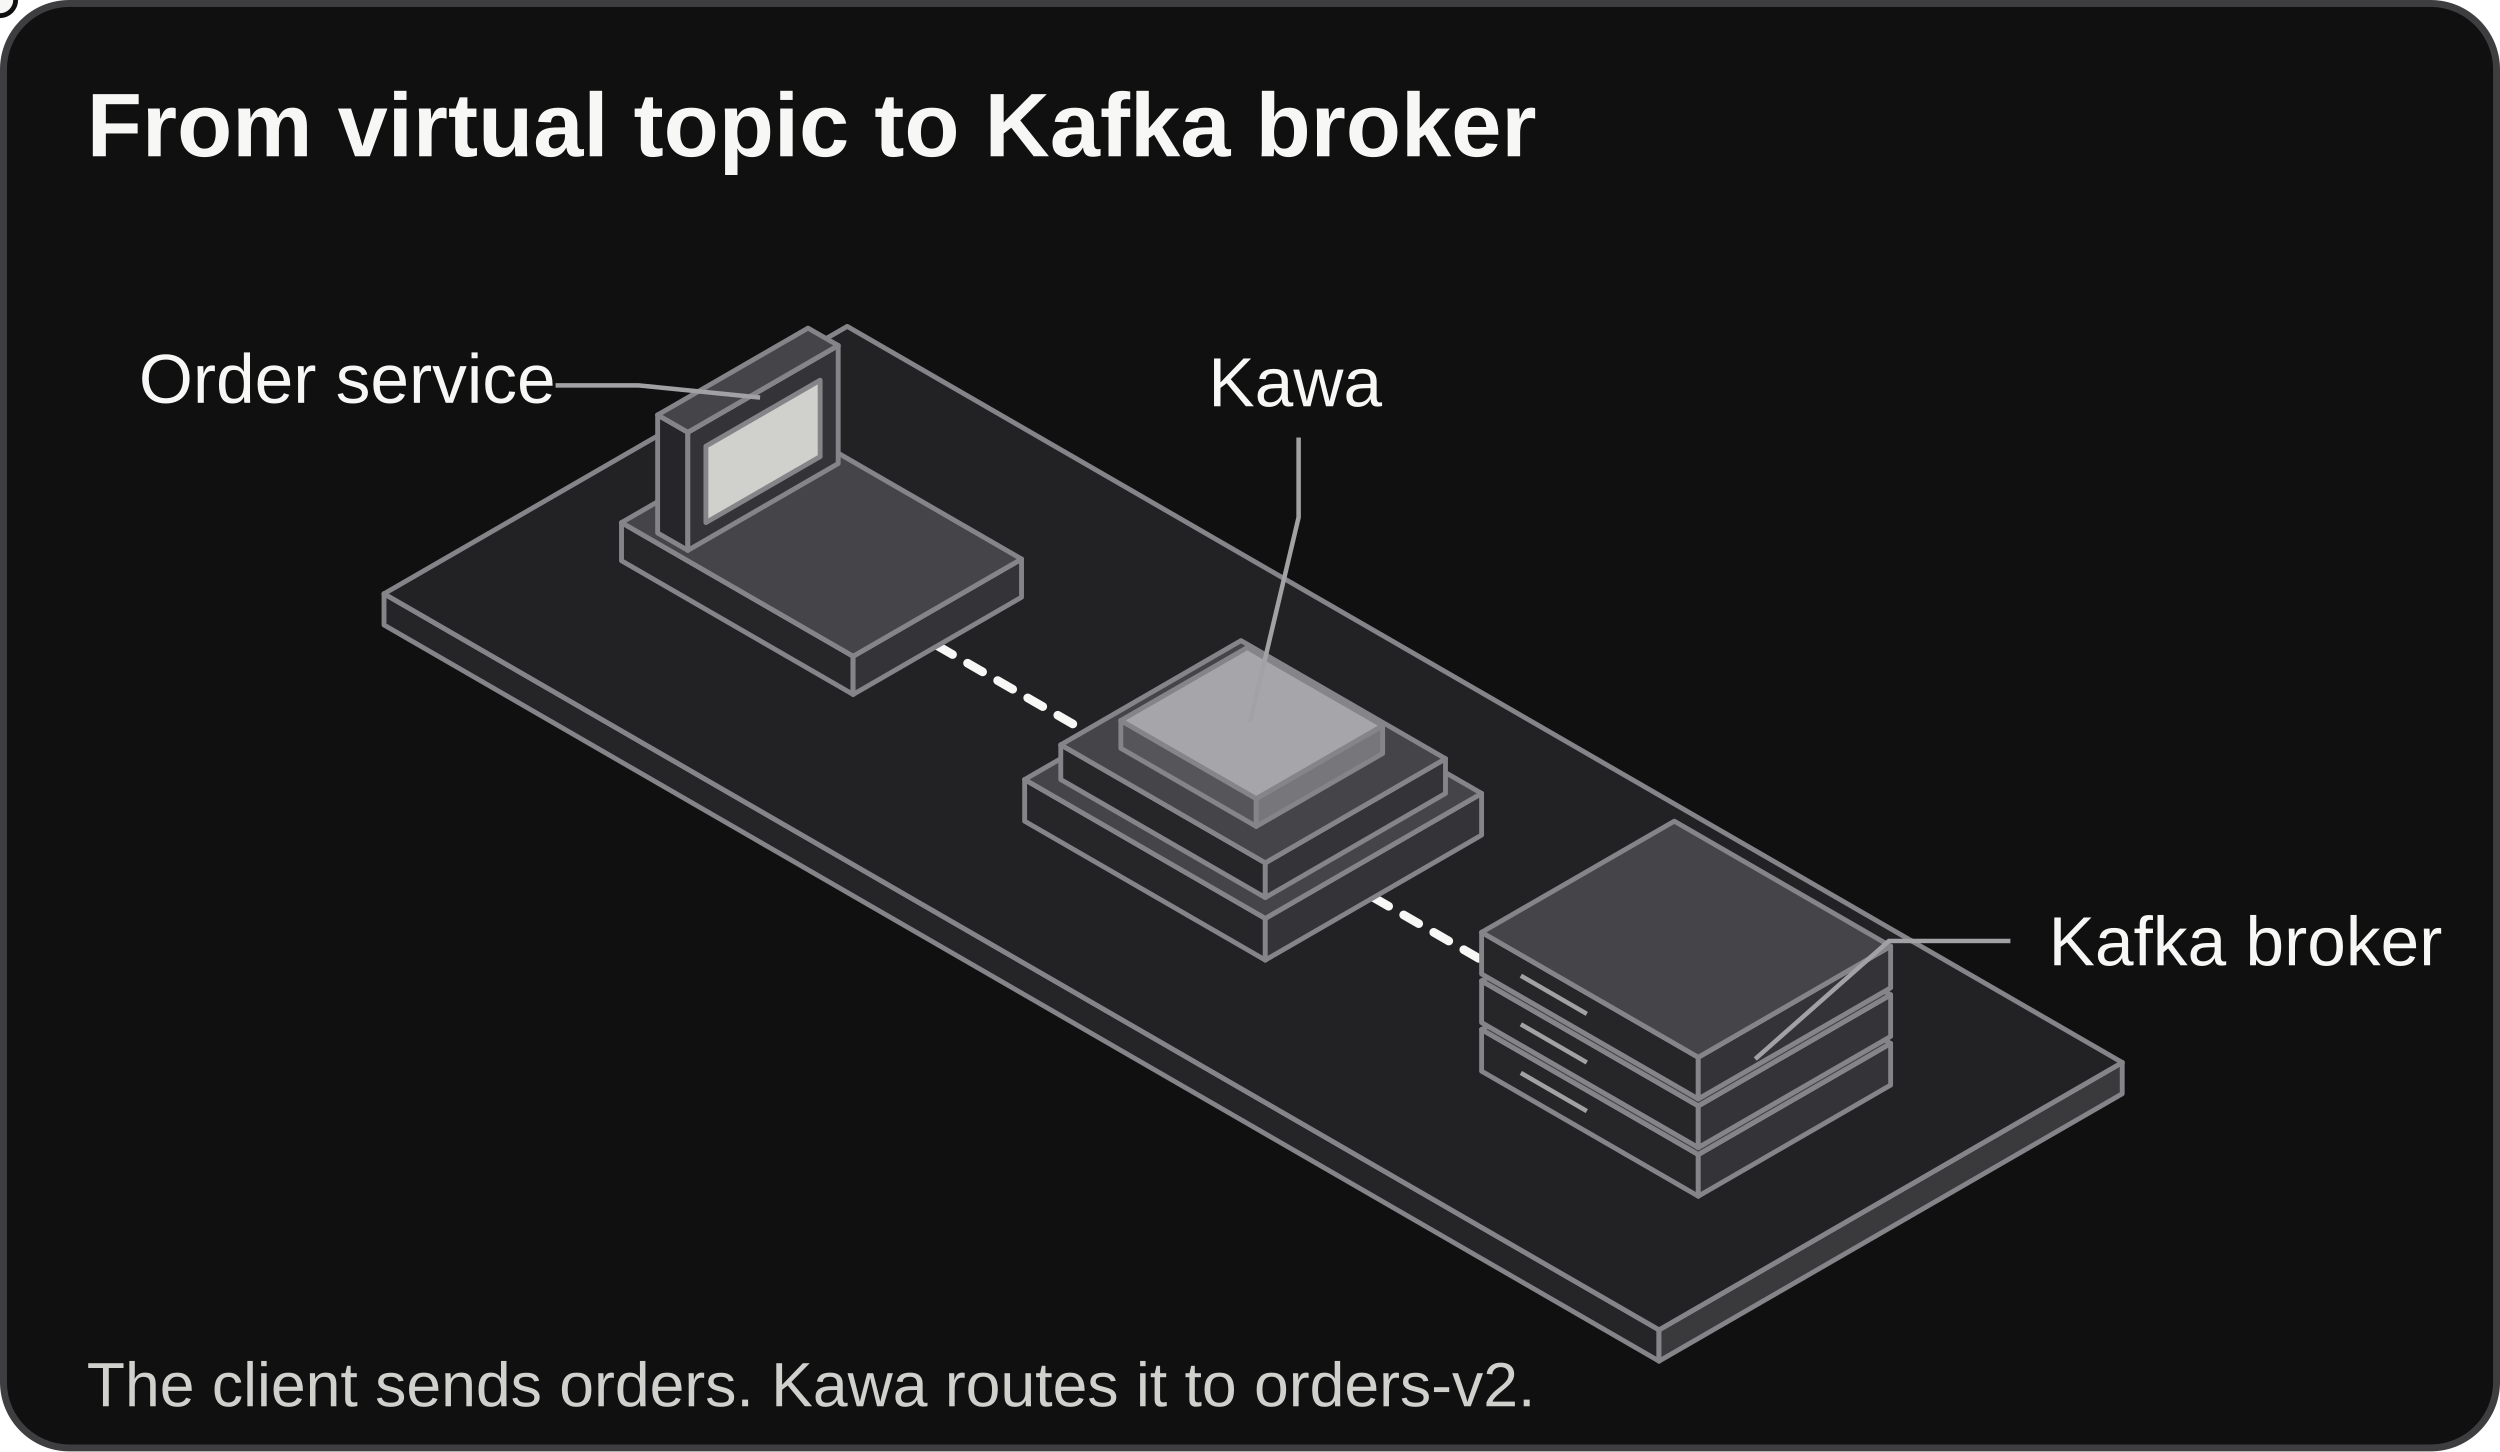
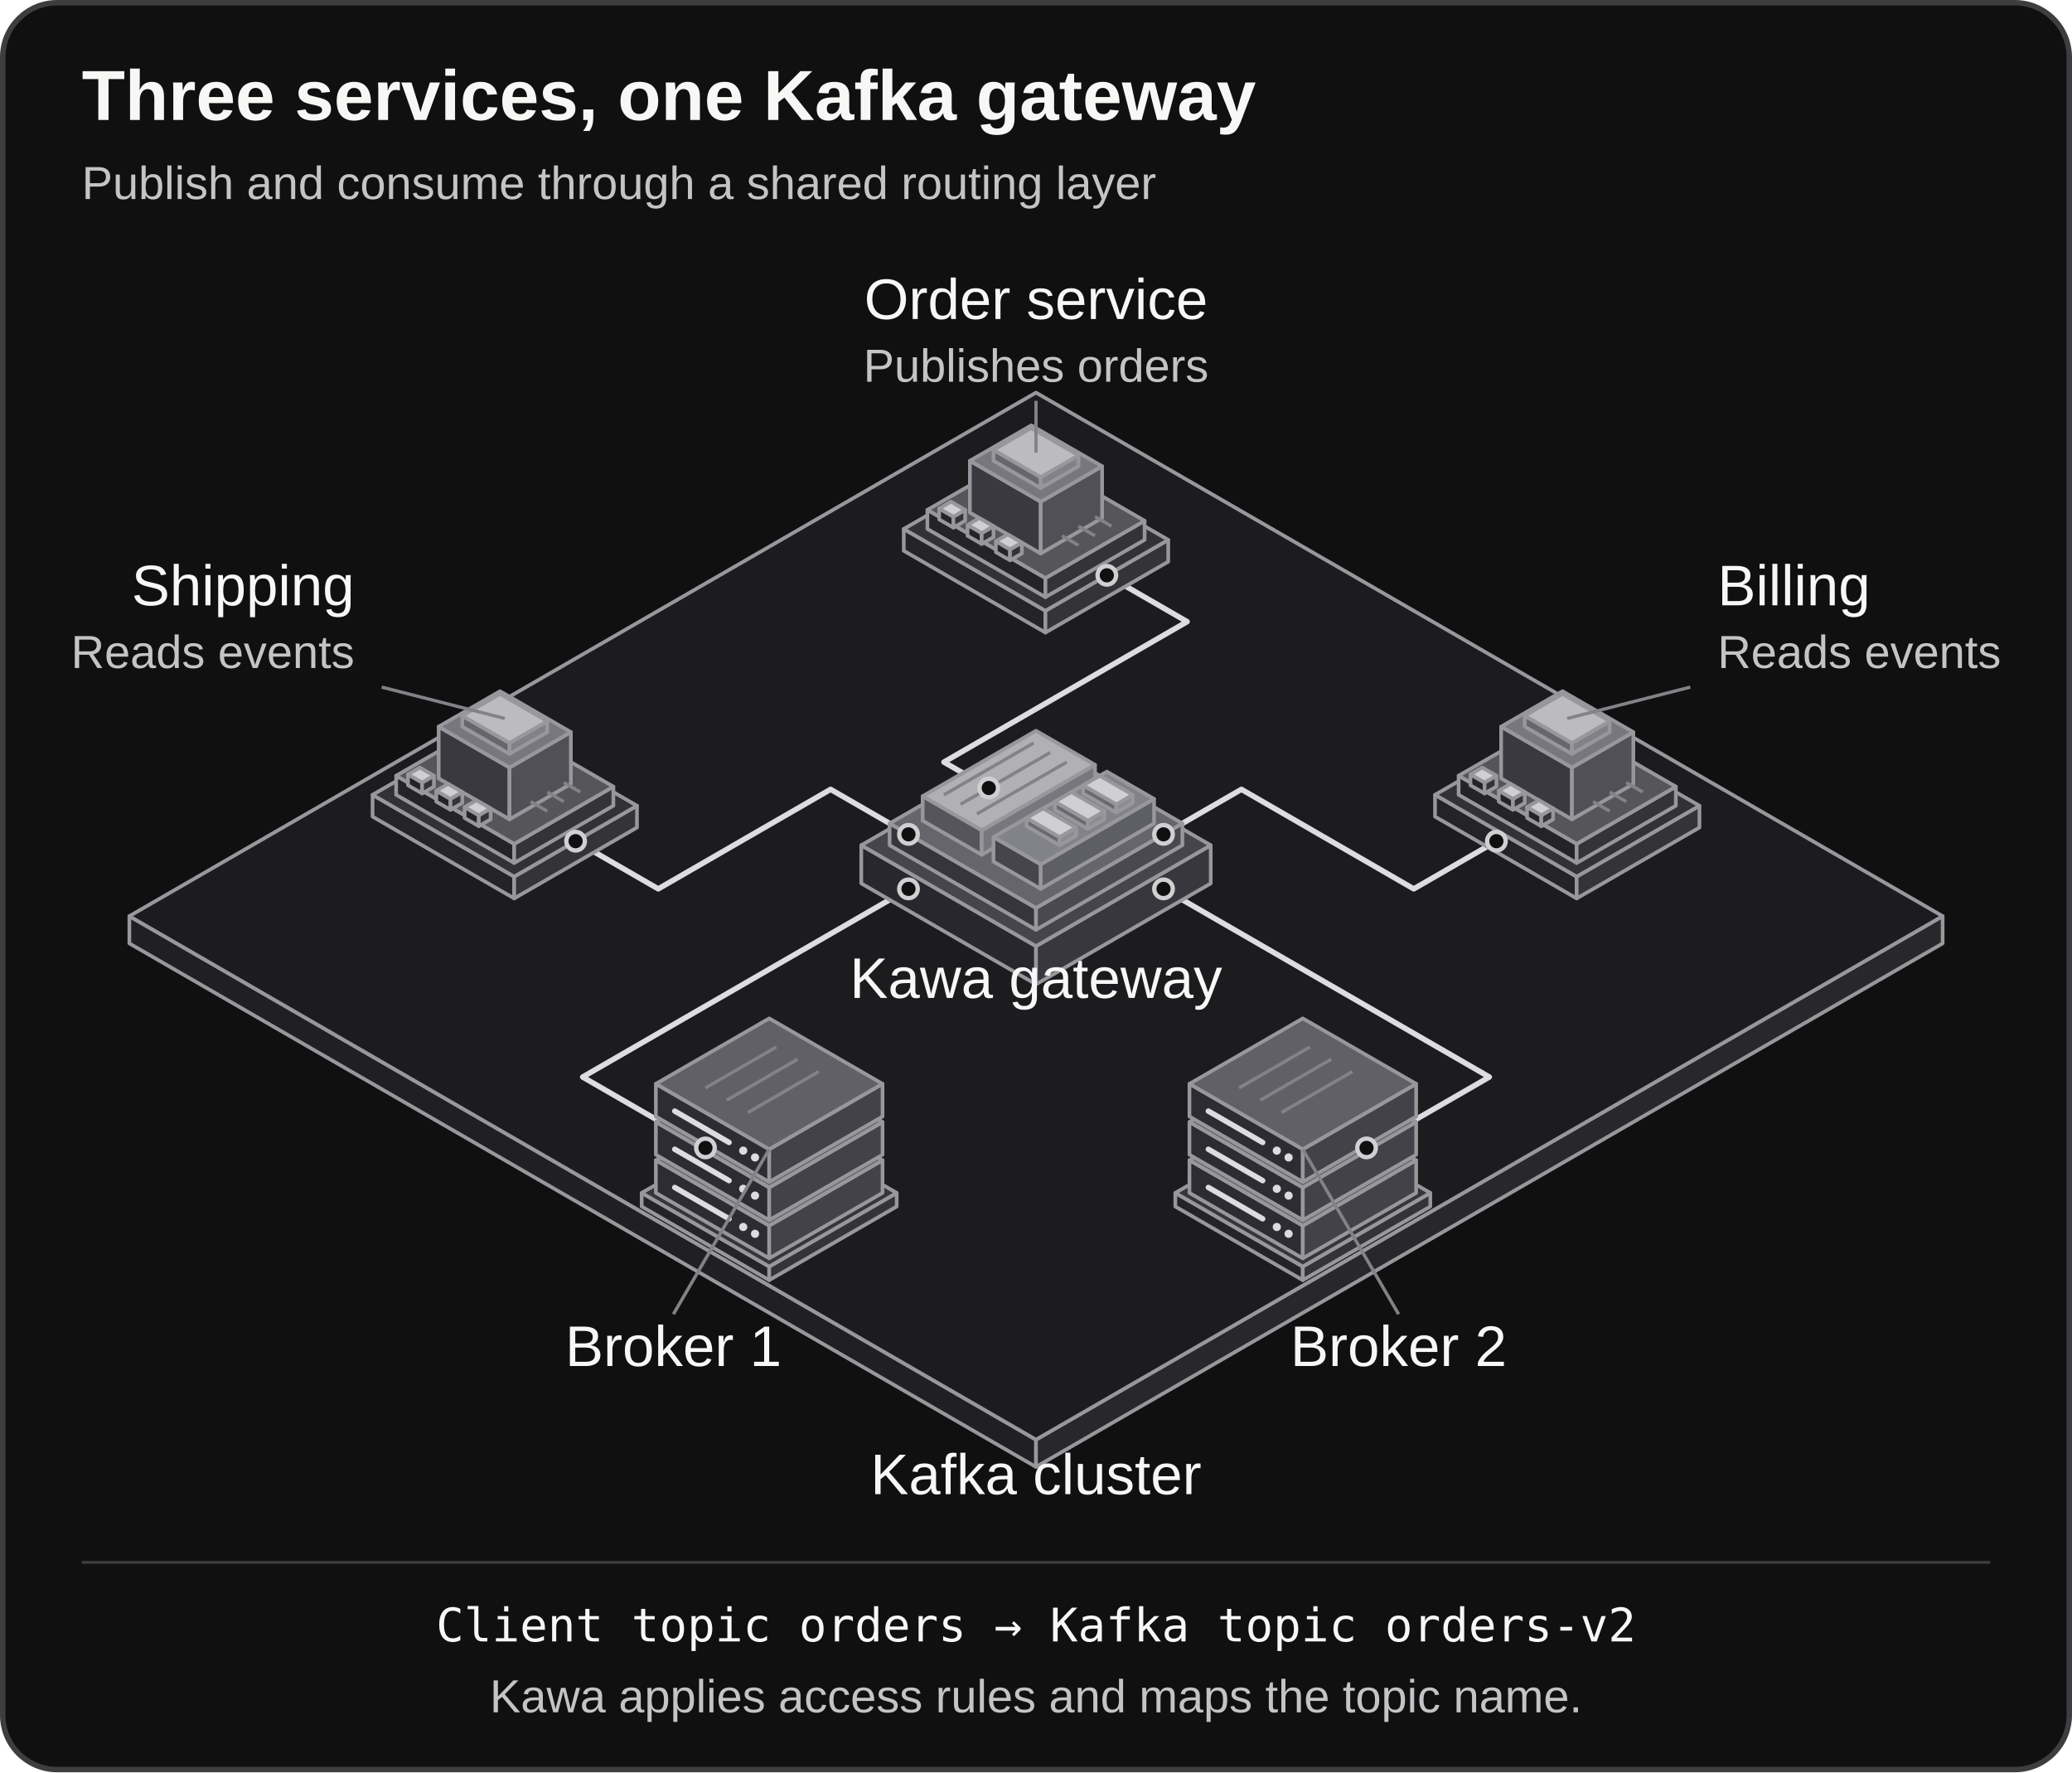
- <svg xmlns="http://www.w3.org/2000/svg" width="720" height="418" viewBox="0 0 720 418" role="img" aria-labelledby="title desc">
+ <svg xmlns="http://www.w3.org/2000/svg" width="760" height="650" viewBox="0 0 760 650" role="img" aria-labelledby="title desc">
  <style>
- text { font-family: Arial, sans-serif; font-size: 20px; fill: #f7f7f6; }
+ text { font-family: Arial, sans-serif; fill: #f7f7f6; font-weight: 400; }
.heading { font-size: 26px; font-weight: 600; }
- .note { font-size: 18px; fill: #d0d0cd; }
- .hardware { stroke: #858589; stroke-width: 1.4; stroke-linejoin: round; }
- .leader { fill: none; stroke: #a2a2a4; stroke-width: 1.3; }
- .rail { fill: none; stroke: #f7f7f6; stroke-width: 2.5; stroke-linecap: round; stroke-dasharray: 5 5; }
- .packet { fill: #f7f7f6; stroke: #101011; stroke-width: 1.4; }
- @media (prefers-reduced-motion: reduce) { .packet { display: none; } }
+ .label { font-size: 21px; }
+ .small { font-size: 17px; fill: #c4c4c7; }
+ .mono { font-family: monospace; font-size: 17px; }
+ .edge { stroke: #97979c; stroke-width: 1.35; stroke-linejoin: round; }
+ .trace { fill: none; stroke: #dddde0; stroke-width: 2; stroke-linecap: round; stroke-linejoin: round; }
+ .leader { fill: none; stroke: #828287; stroke-width: 1.2; stroke-linejoin: round; }
+ .port { fill: #101011; stroke: #d0d0d3; stroke-width: 1.6; }
+ .packet { fill: #f7f7f6; stroke: #101011; stroke-width: 1.2; opacity: 0; }
+ .reply { fill: #101011; stroke: #f7f7f6; stroke-width: 1.8; opacity: 0; }
+ @media (prefers-reduced-motion: reduce) { .packet, .reply { display: none; } }
</style>
  <defs>
-     <marker id="arrow" viewBox="0 0 8 8" refX="8" refY="4" markerWidth="4" markerHeight="4" orient="auto">
-       <path d="M0 0L8 4L0 8Z" fill="#f7f7f6" />
+     <marker id="arrow" viewBox="0 0 8 8" refX="7" refY="4" markerWidth="4" markerHeight="4" orient="auto">
+       <path d="M1 1L7 4L1 7" fill="none" stroke="#dddde0" stroke-width="1.4" stroke-linecap="round" stroke-linejoin="round" />
    </marker>
  </defs>
-   <rect x="1" y="1" width="718" height="416" rx="19" fill="#101011" stroke="#3e3e41" stroke-width="2" />
-   <text x="25" y="45" class="heading">From virtual topic to Kafka broker</text>
-   <g class="hardware">
-     <polygon points="110.6,171.0 477.8,383.0 477.8,392.0 110.6,180.0" fill="#252528" />
-     <polygon points="611.2,306.0 477.8,383.0 477.8,392.0 611.2,315.0" fill="#3a3a3d" />
-     <polygon points="244.0,94.0 611.2,306.0 477.8,383.0 110.6,171.0" fill="#222225" />
-   </g>
-   <path d="M270.0,186.0 L326.3,218.5" class="rail" marker-end="url(#arrow)" />
-   <path d="M395.6,258.5 L454.4,292.5" class="rail" marker-end="url(#arrow)" />
-   <g class="hardware">
-     <polygon points="179.0,150.5 245.7,189.0 245.7,200.0 179.0,161.5" fill="#262629" />
-     <polygon points="294.2,161.0 245.7,189.0 245.7,200.0 294.2,172.0" fill="#343438" />
-     <polygon points="227.5,122.5 294.2,161.0 245.7,189.0 179.0,150.5" fill="#454549" />
-     <polygon points="189.4,119.5 198.1,124.5 198.1,158.5 189.4,153.5" fill="#262629" />
-     <polygon points="241.4,99.5 198.1,124.5 198.1,158.5 241.4,133.5" fill="#343438" />
-     <polygon points="232.7,94.5 241.4,99.5 198.1,124.5 189.4,119.5" fill="#454549" />
-     <polygon points="236.2,109.5 203.3,128.5 203.3,150.5 236.2,131.5" fill="#d0d0cd" />
-     <polygon points="295.1,224.5 364.4,264.5 364.4,276.5 295.1,236.5" fill="#262629" />
-     <polygon points="426.7,228.5 364.4,264.5 364.4,276.5 426.7,240.5" fill="#343438" />
-     <polygon points="357.4,188.5 426.7,228.5 364.4,264.5 295.1,224.5" fill="#454549" />
-     <polygon points="305.5,214.5 364.4,248.5 364.4,258.5 305.5,224.5" fill="#262629" />
-     <polygon points="416.3,218.5 364.4,248.5 364.4,258.5 416.3,228.5" fill="#343438" />
-     <polygon points="357.4,184.5 416.3,218.5 364.4,248.5 305.5,214.5" fill="#454549" />
-     <polygon points="322.8,207.5 361.8,230.0 361.8,238.0 322.8,215.5" fill="#56565a" />
-     <polygon points="398.2,209.0 361.8,230.0 361.8,238.0 398.2,217.0" fill="#77777b" />
-     <polygon points="359.2,186.5 398.2,209.0 361.8,230.0 322.8,207.5" fill="#a6a6aa" />
-     <polygon points="426.7,296.5 489.1,332.5 489.1,344.5 426.7,308.5" fill="#262629" />
-     <polygon points="544.5,300.5 489.1,332.5 489.1,344.5 544.5,312.5" fill="#343438" />
-     <polygon points="482.2,264.5 544.5,300.5 489.1,332.5 426.7,296.5" fill="#454549" />
-     <path d="M438.0,309.0 L457.0,320.0" class="leader" />
-     <polygon points="426.7,282.5 489.1,318.5 489.1,330.5 426.7,294.5" fill="#262629" />
-     <polygon points="544.5,286.5 489.1,318.5 489.1,330.5 544.5,298.5" fill="#343438" />
-     <polygon points="482.2,250.5 544.5,286.5 489.1,318.5 426.7,282.5" fill="#454549" />
-     <path d="M438.0,295.0 L457.0,306.0" class="leader" />
-     <polygon points="426.7,268.5 489.1,304.5 489.1,316.5 426.7,280.5" fill="#262629" />
-     <polygon points="544.5,272.5 489.1,304.5 489.1,316.5 544.5,284.5" fill="#343438" />
-     <polygon points="482.2,236.5 544.5,272.5 489.1,304.5 426.7,268.5" fill="#454549" />
-     <path d="M438.0,281.0 L457.0,292.0" class="leader" />
-   </g>
-   <circle r="4.5" class="packet">
-     <animate attributeName="opacity" values="1;1;0;0" keyTimes="0;.36;.37;1" begin="0s" dur="5.5s" repeatCount="indefinite" />
-     <animateMotion path="M270.0,186.0 L326.3,218.5" keyPoints="0;1;1" keyTimes="0;.36;1" calcMode="linear" begin="0s" dur="5.5s" repeatCount="indefinite" />
-   </circle>
-   <circle r="4.5" opacity="0" class="packet">
-     <animate attributeName="opacity" values="1;1;0;0" keyTimes="0;.36;.37;1" begin="2.1s" dur="5.5s" repeatCount="indefinite" />
-     <animateMotion path="M395.6,258.5 L454.4,292.5" keyPoints="0;1;1" keyTimes="0;.36;1" calcMode="linear" begin="2.1s" dur="5.5s" repeatCount="indefinite" />
-   </circle>
-   <path d="M160 111H184 L218.9,114.5" class="leader" />
-   <text x="40" y="116">Order service</text>
-   <path d="M374 126V149 L360.0,208.0" class="leader" />
-   <text x="348" y="117">Kawa</text>
-   <path d="M579 271H544 L505.5,305.0" class="leader" />
-   <text x="590" y="278">Kafka broker</text>
-   <text x="25" y="405" class="note">The client sends orders. Kawa routes it to orders-v2.</text>
+   <rect x="1" y="1" width="758" height="648" rx="20" fill="#101011" stroke="#3e3e41" stroke-width="2" />
+   <text x="30" y="44" class="heading" text-anchor="start">Three services, one Kafka gateway</text>
+   <text x="30" y="73" class="small" text-anchor="start">Publish and consume through a shared routing layer</text>
+   <polygon points="47.45,336.00 380.00,528.00 380.00,538.00 47.45,346.00" fill="#202023" class="edge" />
+   <polygon points="712.55,336.00 380.00,528.00 380.00,538.00 712.55,346.00" fill="#28282b" class="edge" />
+   <polygon points="380.00,144.00 712.55,336.00 380.00,528.00 47.45,336.00" fill="#1c1c1f" class="edge" />
+   <path d="M405.98,211.00 L435.43,228.00 L346.23,279.50 L362.68,289.00" class="trace" marker-end="url(#arrow)" />
+   <path d="M211.13,308.50 L241.44,326.00 L304.66,289.50 L333.23,306.00" class="trace" marker-end="url(#arrow)" />
+   <path d="M548.87,308.50 L518.56,326.00 L455.34,289.50 L426.77,306.00" class="trace" marker-end="url(#arrow)" />
+   <path d="M333.23,326.00 L213.72,395.00 L258.76,421.00" class="trace" marker-end="url(#arrow)" />
+   <path d="M426.77,326.00 L546.28,395.00 L501.24,421.00" class="trace" marker-end="url(#arrow)" />
+   <polygon points="331.50,194.00 383.46,224.00 383.46,232.00 331.50,202.00" fill="#242427" class="edge" />
+   <polygon points="428.50,198.00 383.46,224.00 383.46,232.00 428.50,206.00" fill="#343438" class="edge" />
+   <polygon points="376.54,168.00 428.50,198.00 383.46,224.00 331.50,194.00" fill="#323236" class="edge" />
+   <polygon points="340.16,187.00 383.46,212.00 383.46,219.00 340.16,194.00" fill="#242427" class="edge" />
+   <polygon points="419.84,191.00 383.46,212.00 383.46,219.00 419.84,198.00" fill="#343438" class="edge" />
+   <polygon points="376.54,166.00 419.84,191.00 383.46,212.00 340.16,187.00" fill="#55555a" class="edge" />
+   <polygon points="355.75,169.00 381.73,184.00 381.73,203.00 355.75,188.00" fill="#39393f" class="edge" />
+   <polygon points="404.25,171.00 381.73,184.00 381.73,203.00 404.25,190.00" fill="#505056" class="edge" />
+   <polygon points="378.27,156.00 404.25,171.00 381.73,184.00 355.75,169.00" fill="#77777d" class="edge" />
+   <polygon points="364.41,165.00 381.73,175.00 381.73,179.00 364.41,169.00" fill="#66666c" class="edge" />
+   <polygon points="395.59,167.00 381.73,175.00 381.73,179.00 395.59,171.00" fill="#818187" class="edge" />
+   <polygon points="378.27,157.00 395.59,167.00 381.73,175.00 364.41,165.00" fill="#bcbcc0" class="edge" />
+   <polygon points="344.49,186.50 349.69,189.50 349.69,193.50 344.49,190.50" fill="#242427" class="edge" />
+   <polygon points="354.02,187.00 349.69,189.50 349.69,193.50 354.02,191.00" fill="#343438" class="edge" />
+   <polygon points="348.82,184.00 354.02,187.00 349.69,189.50 344.49,186.50" fill="#d0d0d3" class="edge" />
+   <polygon points="354.89,192.50 360.08,195.50 360.08,199.50 354.89,196.50" fill="#242427" class="edge" />
+   <polygon points="364.41,193.00 360.08,195.50 360.08,199.50 364.41,197.00" fill="#343438" class="edge" />
+   <polygon points="359.22,190.00 364.41,193.00 360.08,195.50 354.89,192.50" fill="#d0d0d3" class="edge" />
+   <polygon points="365.28,198.50 370.47,201.50 370.47,205.50 365.28,202.50" fill="#242427" class="edge" />
+   <polygon points="374.80,199.00 370.47,201.50 370.47,205.50 374.80,203.00" fill="#343438" class="edge" />
+   <polygon points="369.61,196.00 374.80,199.00 370.47,201.50 365.28,198.50" fill="#d0d0d3" class="edge" />
+   <path d="M401.65,189.50 L407.71,193.00" class="leader" />
+   <path d="M395.59,193.00 L401.65,196.50" class="leader" />
+   <path d="M389.53,196.50 L395.59,200.00" class="leader" />
+   <polygon points="315.91,310.00 380.00,347.00 380.00,361.00 315.91,324.00" fill="#27272d" class="edge" />
+   <polygon points="444.09,310.00 380.00,347.00 380.00,361.00 444.09,324.00" fill="#37373d" class="edge" />
+   <polygon points="380.00,273.00 444.09,310.00 380.00,347.00 315.91,310.00" fill="#45454b" class="edge" />
+   <polygon points="326.31,302.00 380.00,333.00 380.00,341.00 326.31,310.00" fill="#35353b" class="edge" />
+   <polygon points="433.69,302.00 380.00,333.00 380.00,341.00 433.69,310.00" fill="#49494f" class="edge" />
+   <polygon points="380.00,271.00 433.69,302.00 380.00,333.00 326.31,302.00" fill="#65656b" class="edge" />
+   <polygon points="338.43,292.00 360.08,304.50 360.08,313.50 338.43,301.00" fill="#55555b" class="edge" />
+   <polygon points="401.65,280.50 360.08,304.50 360.08,313.50 401.65,289.50" fill="#77777d" class="edge" />
+   <polygon points="380.00,268.00 401.65,280.50 360.08,304.50 338.43,292.00" fill="#b0b0b5" class="edge" />
+   <polygon points="364.41,307.00 381.73,317.00 381.73,326.00 364.41,316.00" fill="#45454b" class="edge" />
+   <polygon points="423.30,293.00 381.73,317.00 381.73,326.00 423.30,302.00" fill="#5e5e65" class="edge" />
+   <polygon points="405.98,283.00 423.30,293.00 381.73,317.00 364.41,307.00" fill="#828289" class="edge" />
+   <path d="M379.13,272.50 L346.23,291.50" class="leader" />
+   <path d="M385.20,276.00 L352.29,295.00" class="leader" />
+   <path d="M391.26,279.50 L358.35,298.50" class="leader" />
+   <polygon points="397.32,288.00 409.44,295.00 409.44,298.00 397.32,291.00" fill="#69696f" class="edge" />
+   <polygon points="415.51,291.50 409.44,295.00 409.44,298.00 415.51,294.50" fill="#8b8b91" class="edge" />
+   <polygon points="403.38,284.50 415.51,291.50 409.44,295.00 397.32,288.00" fill="#d0d0d3" class="edge" />
+   <polygon points="386.93,294.00 399.05,301.00 399.05,304.00 386.93,297.00" fill="#69696f" class="edge" />
+   <polygon points="405.11,297.50 399.05,301.00 399.05,304.00 405.11,300.50" fill="#8b8b91" class="edge" />
+   <polygon points="392.99,290.50 405.11,297.50 399.05,301.00 386.93,294.00" fill="#d0d0d3" class="edge" />
+   <polygon points="376.54,300.00 388.66,307.00 388.66,310.00 376.54,303.00" fill="#69696f" class="edge" />
+   <polygon points="394.72,303.50 388.66,307.00 388.66,310.00 394.72,306.50" fill="#8b8b91" class="edge" />
+   <polygon points="382.60,296.50 394.72,303.50 388.66,307.00 376.54,300.00" fill="#d0d0d3" class="edge" />
+   <polygon points="136.65,291.50 188.61,321.50 188.61,329.50 136.65,299.50" fill="#242427" class="edge" />
+   <polygon points="233.64,295.50 188.61,321.50 188.61,329.50 233.64,303.50" fill="#343438" class="edge" />
+   <polygon points="181.68,265.50 233.64,295.50 188.61,321.50 136.65,291.50" fill="#323236" class="edge" />
+   <polygon points="145.31,284.50 188.61,309.50 188.61,316.50 145.31,291.50" fill="#242427" class="edge" />
+   <polygon points="224.98,288.50 188.61,309.50 188.61,316.50 224.98,295.50" fill="#343438" class="edge" />
+   <polygon points="181.68,263.50 224.98,288.50 188.61,309.50 145.31,284.50" fill="#55555a" class="edge" />
+   <polygon points="160.90,266.50 186.88,281.50 186.88,300.50 160.90,285.50" fill="#39393f" class="edge" />
+   <polygon points="209.39,268.50 186.88,281.50 186.88,300.50 209.39,287.50" fill="#505056" class="edge" />
+   <polygon points="183.41,253.50 209.39,268.50 186.88,281.50 160.90,266.50" fill="#77777d" class="edge" />
+   <polygon points="169.56,262.50 186.88,272.50 186.88,276.50 169.56,266.50" fill="#66666c" class="edge" />
+   <polygon points="200.73,264.50 186.88,272.50 186.88,276.50 200.73,268.50" fill="#818187" class="edge" />
+   <polygon points="183.41,254.50 200.73,264.50 186.88,272.50 169.56,262.50" fill="#bcbcc0" class="edge" />
+   <polygon points="149.64,284.00 154.83,287.00 154.83,291.00 149.64,288.00" fill="#242427" class="edge" />
+   <polygon points="159.16,284.50 154.83,287.00 154.83,291.00 159.16,288.50" fill="#343438" class="edge" />
+   <polygon points="153.97,281.50 159.16,284.50 154.83,287.00 149.64,284.00" fill="#d0d0d3" class="edge" />
+   <polygon points="160.03,290.00 165.23,293.00 165.23,297.00 160.03,294.00" fill="#242427" class="edge" />
+   <polygon points="169.56,290.50 165.23,293.00 165.23,297.00 169.56,294.50" fill="#343438" class="edge" />
+   <polygon points="164.36,287.50 169.56,290.50 165.23,293.00 160.03,290.00" fill="#d0d0d3" class="edge" />
+   <polygon points="170.42,296.00 175.62,299.00 175.62,303.00 170.42,300.00" fill="#242427" class="edge" />
+   <polygon points="179.95,296.50 175.62,299.00 175.62,303.00 179.95,300.50" fill="#343438" class="edge" />
+   <polygon points="174.75,293.50 179.95,296.50 175.62,299.00 170.42,296.00" fill="#d0d0d3" class="edge" />
+   <path d="M206.79,287.00 L212.86,290.50" class="leader" />
+   <path d="M200.73,290.50 L206.79,294.00" class="leader" />
+   <path d="M194.67,294.00 L200.73,297.50" class="leader" />
+   <polygon points="526.36,291.50 578.32,321.50 578.32,329.50 526.36,299.50" fill="#242427" class="edge" />
+   <polygon points="623.35,295.50 578.32,321.50 578.32,329.50 623.35,303.50" fill="#343438" class="edge" />
+   <polygon points="571.39,265.50 623.35,295.50 578.32,321.50 526.36,291.50" fill="#323236" class="edge" />
+   <polygon points="535.02,284.50 578.32,309.50 578.32,316.50 535.02,291.50" fill="#242427" class="edge" />
+   <polygon points="614.69,288.50 578.32,309.50 578.32,316.50 614.69,295.50" fill="#343438" class="edge" />
+   <polygon points="571.39,263.50 614.69,288.50 578.32,309.50 535.02,284.50" fill="#55555a" class="edge" />
+   <polygon points="550.61,266.50 576.59,281.50 576.59,300.50 550.61,285.50" fill="#39393f" class="edge" />
+   <polygon points="599.10,268.50 576.59,281.50 576.59,300.50 599.10,287.50" fill="#505056" class="edge" />
+   <polygon points="573.12,253.50 599.10,268.50 576.59,281.50 550.61,266.50" fill="#77777d" class="edge" />
+   <polygon points="559.27,262.50 576.59,272.50 576.59,276.50 559.27,266.50" fill="#66666c" class="edge" />
+   <polygon points="590.44,264.50 576.59,272.50 576.59,276.50 590.44,268.50" fill="#818187" class="edge" />
+   <polygon points="573.12,254.50 590.44,264.50 576.59,272.50 559.27,262.50" fill="#bcbcc0" class="edge" />
+   <polygon points="539.35,284.00 544.54,287.00 544.54,291.00 539.35,288.00" fill="#242427" class="edge" />
+   <polygon points="548.87,284.50 544.54,287.00 544.54,291.00 548.87,288.50" fill="#343438" class="edge" />
+   <polygon points="543.68,281.50 548.87,284.50 544.54,287.00 539.35,284.00" fill="#d0d0d3" class="edge" />
+   <polygon points="549.74,290.00 554.94,293.00 554.94,297.00 549.74,294.00" fill="#242427" class="edge" />
+   <polygon points="559.27,290.50 554.94,293.00 554.94,297.00 559.27,294.50" fill="#343438" class="edge" />
+   <polygon points="554.07,287.50 559.27,290.50 554.94,293.00 549.74,290.00" fill="#d0d0d3" class="edge" />
+   <polygon points="560.13,296.00 565.33,299.00 565.33,303.00 560.13,300.00" fill="#242427" class="edge" />
+   <polygon points="569.66,296.50 565.33,299.00 565.33,303.00 569.66,300.50" fill="#343438" class="edge" />
+   <polygon points="564.46,293.50 569.66,296.50 565.33,299.00 560.13,296.00" fill="#d0d0d3" class="edge" />
+   <path d="M596.51,287.00 L602.57,290.50" class="leader" />
+   <path d="M590.44,290.50 L596.51,294.00" class="leader" />
+   <path d="M584.38,294.00 L590.44,297.50" class="leader" />
+   <polygon points="235.37,437.50 282.14,464.50 282.14,469.50 235.37,442.50" fill="#242427" class="edge" />
+   <polygon points="328.90,437.50 282.14,464.50 282.14,469.50 328.90,442.50" fill="#343438" class="edge" />
+   <polygon points="282.14,410.50 328.90,437.50 282.14,464.50 235.37,437.50" fill="#35353a" class="edge" />
+   <polygon points="240.57,425.50 282.14,449.50 282.14,461.50 240.57,437.50" fill="#2c2c32" class="edge" />
+   <polygon points="323.71,425.50 282.14,449.50 282.14,461.50 323.71,437.50" fill="#424248" class="edge" />
+   <polygon points="282.14,401.50 323.71,425.50 282.14,449.50 240.57,425.50" fill="#606066" class="edge" />
+   <path d="M247.50,435.50 L267.42,447.00" class="trace" />
+   <circle cx="272.61" cy="450.00" r="1.5" fill="#dcdcdf" />
+   <circle cx="276.94" cy="452.50" r="1.5" fill="#dcdcdf" />
+   <polygon points="240.57,411.50 282.14,435.50 282.14,447.50 240.57,423.50" fill="#2c2c32" class="edge" />
+   <polygon points="323.71,411.50 282.14,435.50 282.14,447.50 323.71,423.50" fill="#424248" class="edge" />
+   <polygon points="282.14,387.50 323.71,411.50 282.14,435.50 240.57,411.50" fill="#606066" class="edge" />
+   <path d="M247.50,421.50 L267.42,433.00" class="trace" />
+   <circle cx="272.61" cy="436.00" r="1.5" fill="#dcdcdf" />
+   <circle cx="276.94" cy="438.50" r="1.5" fill="#dcdcdf" />
+   <polygon points="240.57,397.50 282.14,421.50 282.14,433.50 240.57,409.50" fill="#2c2c32" class="edge" />
+   <polygon points="323.71,397.50 282.14,421.50 282.14,433.50 323.71,409.50" fill="#424248" class="edge" />
+   <polygon points="282.14,373.50 323.71,397.50 282.14,421.50 240.57,397.50" fill="#606066" class="edge" />
+   <path d="M247.50,407.50 L267.42,419.00" class="trace" />
+   <circle cx="272.61" cy="422.00" r="1.5" fill="#dcdcdf" />
+   <circle cx="276.94" cy="424.50" r="1.5" fill="#dcdcdf" />
+   <path d="M284.74,384.00 L258.76,399.00" class="leader" />
+   <path d="M292.53,388.50 L266.55,403.50" class="leader" />
+   <path d="M300.33,393.00 L274.34,408.00" class="leader" />
+   <polygon points="431.10,437.50 477.86,464.50 477.86,469.50 431.10,442.50" fill="#242427" class="edge" />
+   <polygon points="524.63,437.50 477.86,464.50 477.86,469.50 524.63,442.50" fill="#343438" class="edge" />
+   <polygon points="477.86,410.50 524.63,437.50 477.86,464.50 431.10,437.50" fill="#35353a" class="edge" />
+   <polygon points="436.29,425.50 477.86,449.50 477.86,461.50 436.29,437.50" fill="#2c2c32" class="edge" />
+   <polygon points="519.43,425.50 477.86,449.50 477.86,461.50 519.43,437.50" fill="#424248" class="edge" />
+   <polygon points="477.86,401.50 519.43,425.50 477.86,449.50 436.29,425.50" fill="#606066" class="edge" />
+   <path d="M443.22,435.50 L463.14,447.00" class="trace" />
+   <circle cx="468.33" cy="450.00" r="1.5" fill="#dcdcdf" />
+   <circle cx="472.66" cy="452.50" r="1.5" fill="#dcdcdf" />
+   <polygon points="436.29,411.50 477.86,435.50 477.86,447.50 436.29,423.50" fill="#2c2c32" class="edge" />
+   <polygon points="519.43,411.50 477.86,435.50 477.86,447.50 519.43,423.50" fill="#424248" class="edge" />
+   <polygon points="477.86,387.50 519.43,411.50 477.86,435.50 436.29,411.50" fill="#606066" class="edge" />
+   <path d="M443.22,421.50 L463.14,433.00" class="trace" />
+   <circle cx="468.33" cy="436.00" r="1.5" fill="#dcdcdf" />
+   <circle cx="472.66" cy="438.50" r="1.5" fill="#dcdcdf" />
+   <polygon points="436.29,397.50 477.86,421.50 477.86,433.50 436.29,409.50" fill="#2c2c32" class="edge" />
+   <polygon points="519.43,397.50 477.86,421.50 477.86,433.50 519.43,409.50" fill="#424248" class="edge" />
+   <polygon points="477.86,373.50 519.43,397.50 477.86,421.50 436.29,397.50" fill="#606066" class="edge" />
+   <path d="M443.22,407.50 L463.14,419.00" class="trace" />
+   <circle cx="468.33" cy="422.00" r="1.5" fill="#dcdcdf" />
+   <circle cx="472.66" cy="424.50" r="1.5" fill="#dcdcdf" />
+   <path d="M480.46,384.00 L454.48,399.00" class="leader" />
+   <path d="M488.25,388.50 L462.27,403.50" class="leader" />
+   <path d="M496.05,393.00 L470.07,408.00" class="leader" />
+   <circle cx="405.98" cy="211.00" r="3.4" class="port" />
+   <circle cx="362.68" cy="289.00" r="3.4" class="port" />
+   <circle cx="211.13" cy="308.50" r="3.4" class="port" />
+   <circle cx="333.23" cy="306.00" r="3.4" class="port" />
+   <circle cx="548.87" cy="308.50" r="3.4" class="port" />
+   <circle cx="426.77" cy="306.00" r="3.4" class="port" />
+   <circle cx="333.23" cy="326.00" r="3.4" class="port" />
+   <circle cx="258.76" cy="421.00" r="3.4" class="port" />
+   <circle cx="426.77" cy="326.00" r="3.4" class="port" />
+   <circle cx="501.24" cy="421.00" r="3.4" class="port" />
+   <text x="380" y="117" class="label" text-anchor="middle">Order service</text>
+   <text x="380" y="140" class="small" text-anchor="middle">Publishes orders</text>
+   <path d="M380,147 L380.00,166.00" class="leader" />
+   <text x="130" y="222" class="label" text-anchor="end">Shipping</text>
+   <text x="130" y="245" class="small" text-anchor="end">Reads events</text>
+   <path d="M140,252 L185.14,263.50" class="leader" />
+   <text x="630" y="222" class="label" text-anchor="start">Billing</text>
+   <text x="630" y="245" class="small" text-anchor="start">Reads events</text>
+   <path d="M620,252 L574.86,263.50" class="leader" />
+   <text x="380" y="366" class="label" text-anchor="middle">Kawa gateway</text>
+   <text x="247" y="501" class="label" text-anchor="middle">Broker 1</text>
+   <text x="513" y="501" class="label" text-anchor="middle">Broker 2</text>
+   <path d="M247,482 L282.14,421.50" class="leader" />
+   <path d="M513,482 L477.86,421.50" class="leader" />
+   <text x="380" y="548" class="label" text-anchor="middle">Kafka cluster</text>
+   <circle r="4" class="packet">
+     <animate attributeName="opacity" dur="8s" repeatCount="indefinite" values="0;0;1;1;0;0" keyTimes="0;0.039;0.040;0.250;0.251;1" />
+     <animateMotion path="M405.98,211.00 L435.43,228.00 L346.23,279.50 L362.68,289.00" dur="8s" repeatCount="indefinite" keyPoints="0;0;1;1" keyTimes="0;0.040;0.250;1" calcMode="linear" />
+   </circle>
+   <circle r="4" class="packet">
+     <animate attributeName="opacity" dur="8s" repeatCount="indefinite" values="0;0;1;1;0;0" keyTimes="0;0.039;0.040;0.250;0.251;1" />
+     <animateMotion path="M211.13,308.50 L241.44,326.00 L304.66,289.50 L333.23,306.00" dur="8s" repeatCount="indefinite" keyPoints="0;0;1;1" keyTimes="0;0.040;0.250;1" calcMode="linear" />
+   </circle>
+   <circle r="4" class="packet">
+     <animate attributeName="opacity" dur="8s" repeatCount="indefinite" values="0;0;1;1;0;0" keyTimes="0;0.039;0.040;0.250;0.251;1" />
+     <animateMotion path="M548.87,308.50 L518.56,326.00 L455.34,289.50 L426.77,306.00" dur="8s" repeatCount="indefinite" keyPoints="0;0;1;1" keyTimes="0;0.040;0.250;1" calcMode="linear" />
+   </circle>
+   <circle r="4" class="packet">
+     <animate attributeName="opacity" dur="8s" repeatCount="indefinite" values="0;0;1;1;0;0" keyTimes="0;0.309;0.310;0.480;0.481;1" />
+     <animateMotion path="M333.23,326.00 L213.72,395.00 L258.76,421.00" dur="8s" repeatCount="indefinite" keyPoints="0;0;1;1" keyTimes="0;0.310;0.480;1" calcMode="linear" />
+   </circle>
+   <circle r="4" class="packet">
+     <animate attributeName="opacity" dur="8s" repeatCount="indefinite" values="0;0;1;1;0;0" keyTimes="0;0.309;0.310;0.480;0.481;1" />
+     <animateMotion path="M426.77,326.00 L546.28,395.00 L501.24,421.00" dur="8s" repeatCount="indefinite" keyPoints="0;0;1;1" keyTimes="0;0.310;0.480;1" calcMode="linear" />
+   </circle>
+   <circle r="4" class="reply">
+     <animate attributeName="opacity" dur="8s" repeatCount="indefinite" values="0;0;1;1;0;0" keyTimes="0;0.529;0.530;0.680;0.681;1" />
+     <animateMotion path="M258.76,421.00 L213.72,395.00 L333.23,326.00" dur="8s" repeatCount="indefinite" keyPoints="0;0;1;1" keyTimes="0;0.530;0.680;1" calcMode="linear" />
+   </circle>
+   <circle r="4" class="reply">
+     <animate attributeName="opacity" dur="8s" repeatCount="indefinite" values="0;0;1;1;0;0" keyTimes="0;0.529;0.530;0.680;0.681;1" />
+     <animateMotion path="M501.24,421.00 L546.28,395.00 L426.77,326.00" dur="8s" repeatCount="indefinite" keyPoints="0;0;1;1" keyTimes="0;0.530;0.680;1" calcMode="linear" />
+   </circle>
+   <circle r="4" class="reply">
+     <animate attributeName="opacity" dur="8s" repeatCount="indefinite" values="0;0;1;1;0;0" keyTimes="0;0.739;0.740;0.940;0.941;1" />
+     <animateMotion path="M362.68,289.00 L346.23,279.50 L435.43,228.00 L405.98,211.00" dur="8s" repeatCount="indefinite" keyPoints="0;0;1;1" keyTimes="0;0.740;0.940;1" calcMode="linear" />
+   </circle>
+   <circle r="4" class="reply">
+     <animate attributeName="opacity" dur="8s" repeatCount="indefinite" values="0;0;1;1;0;0" keyTimes="0;0.739;0.740;0.940;0.941;1" />
+     <animateMotion path="M333.23,306.00 L304.66,289.50 L241.44,326.00 L211.13,308.50" dur="8s" repeatCount="indefinite" keyPoints="0;0;1;1" keyTimes="0;0.740;0.940;1" calcMode="linear" />
+   </circle>
+   <circle r="4" class="reply">
+     <animate attributeName="opacity" dur="8s" repeatCount="indefinite" values="0;0;1;1;0;0" keyTimes="0;0.739;0.740;0.940;0.941;1" />
+     <animateMotion path="M426.77,306.00 L455.34,289.50 L518.56,326.00 L548.87,308.50" dur="8s" repeatCount="indefinite" keyPoints="0;0;1;1" keyTimes="0;0.740;0.940;1" calcMode="linear" />
+   </circle>
+   <path d="M30 573H730" stroke="#3e3e41" />
+   <text x="380" y="602" class="mono" text-anchor="middle">Client topic  orders   →   Kafka topic  orders-v2</text>
+   <text x="380" y="628" class="small" text-anchor="middle">Kawa applies access rules and maps the topic name.</text>
</svg>
